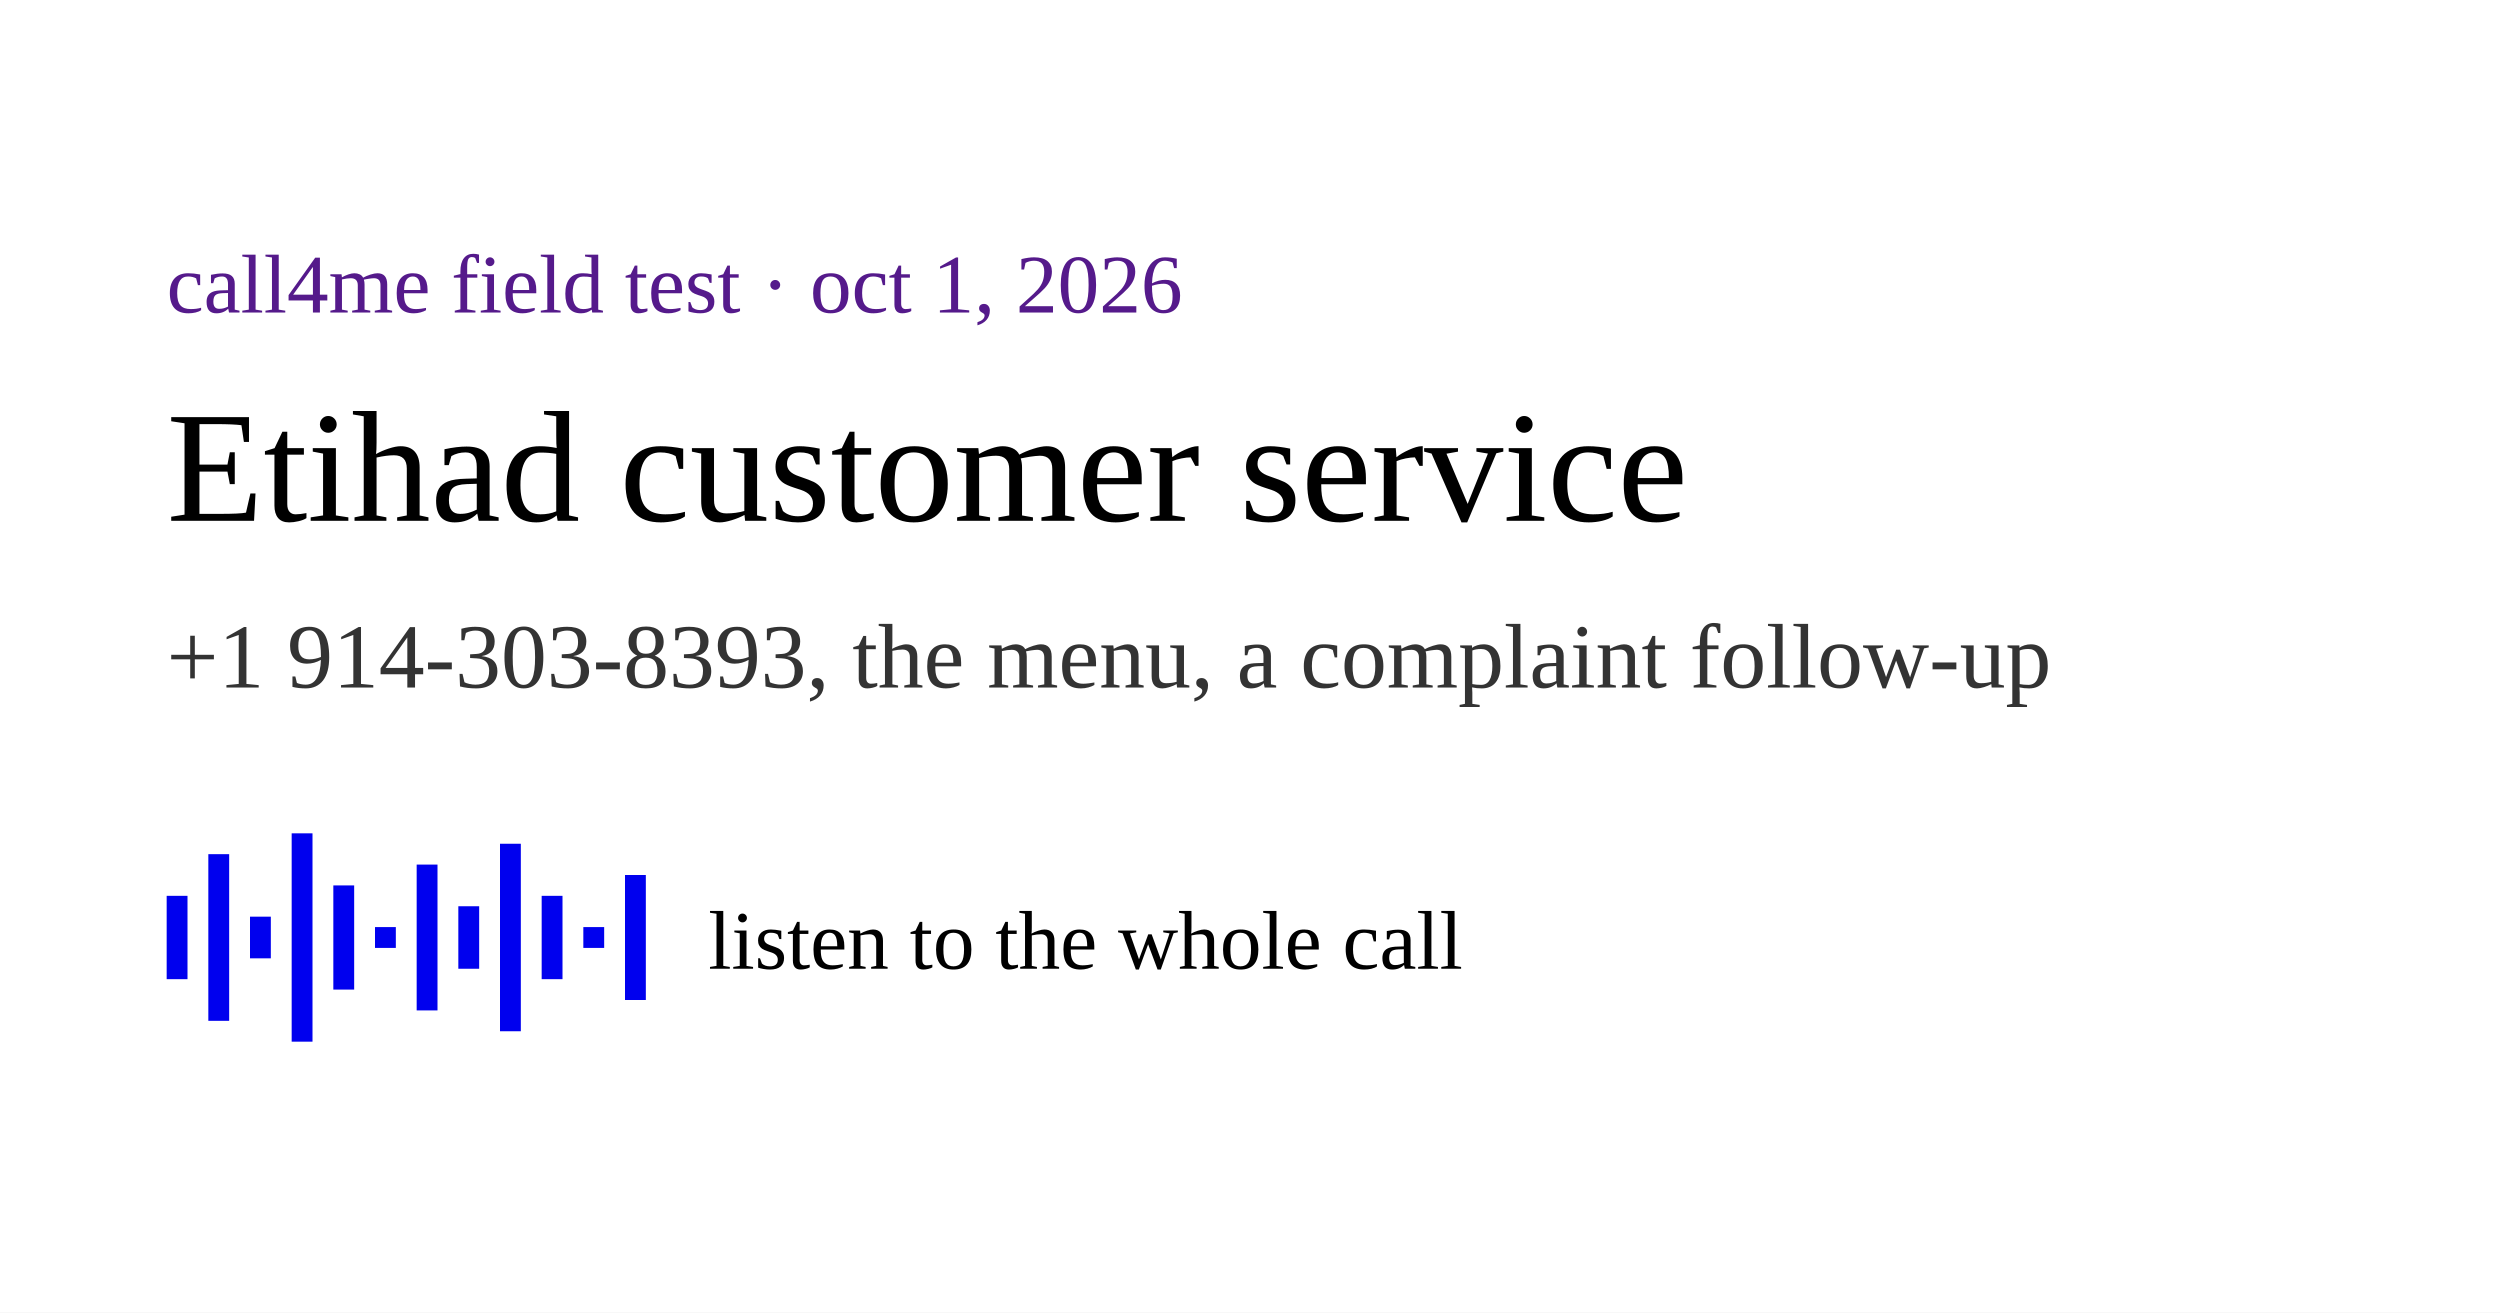
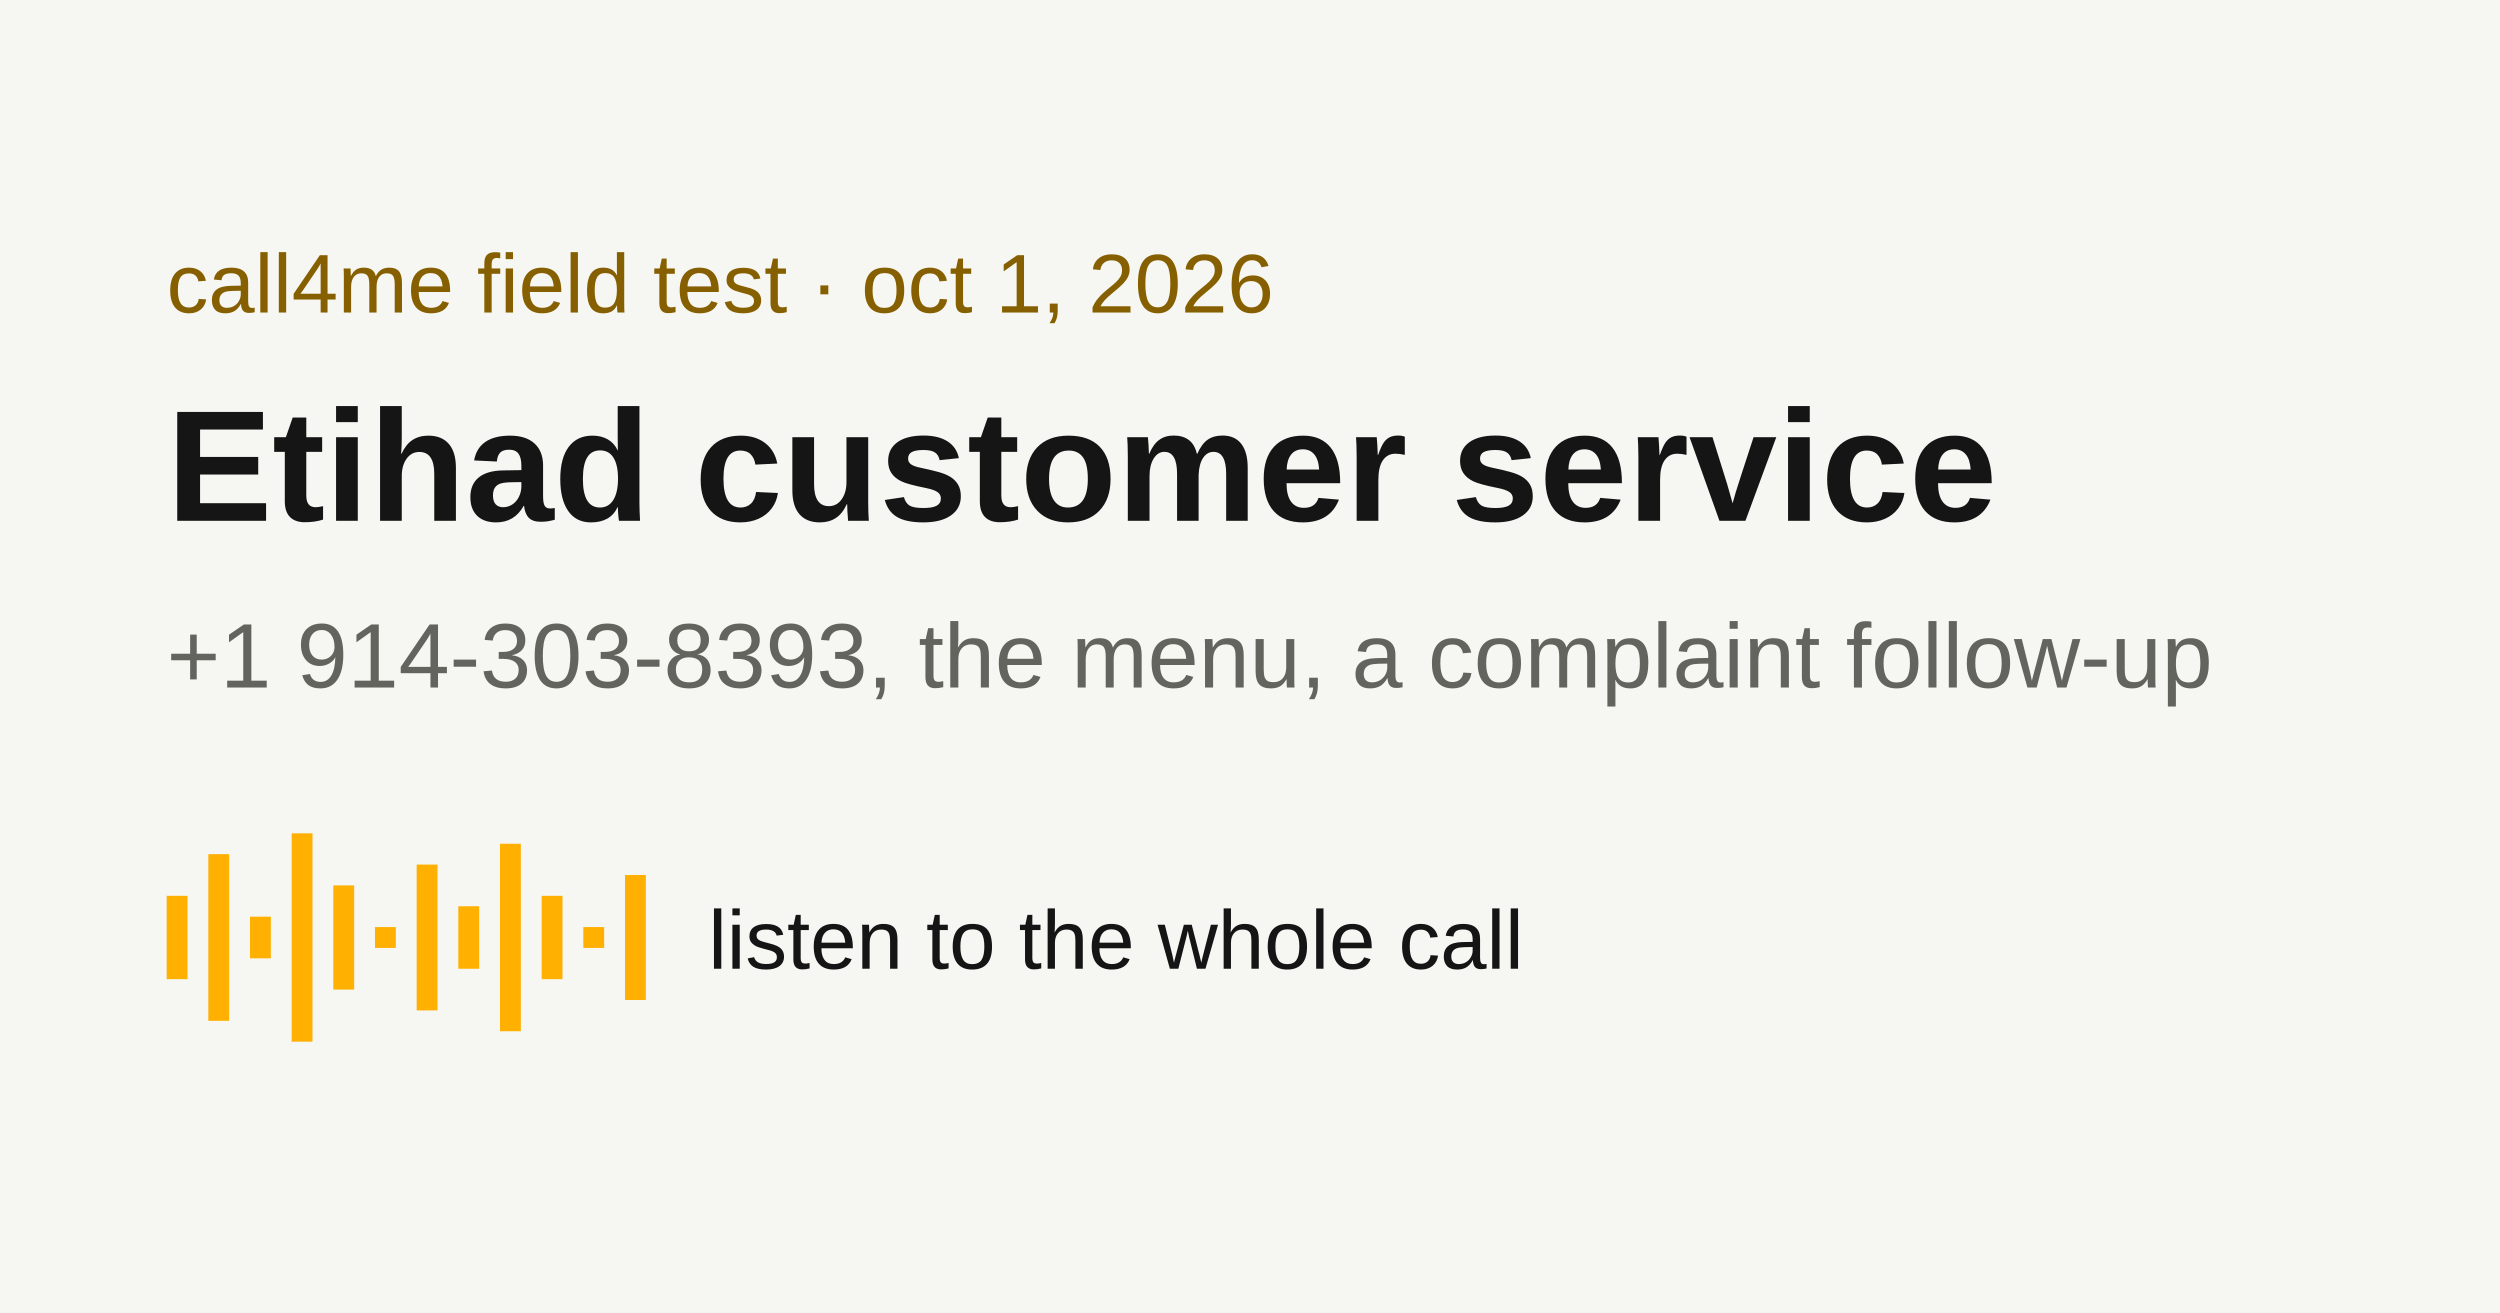
<svg xmlns="http://www.w3.org/2000/svg" width="1200" height="630" viewBox="0 0 1200 630">
-   <rect width="1200" height="630" fill="#ffffff" />
-   <text x="80" y="150" font-family="Times New Roman, Times, serif" font-size="40" fill="#551a8b">call4me field test · oct 1, 2026</text>
-   <text x="80" y="250" font-family="Times New Roman, Times, serif" font-size="76" fill="#000000">Etihad customer service</text>
-   <text x="80" y="330" font-family="Times New Roman, Times, serif" font-size="44" fill="#333333">+1 914-303-8393, the menu, a complaint follow-up</text>
-   <g fill="#0000ee">
+   <rect width="1200" height="630" fill="#f6f6f2" />
+   <text x="80" y="150" font-family="Arial, Helvetica, sans-serif" fill="#866000" font-size="40">call4me field test · oct 1, 2026</text>
+   <text x="80" y="250" font-family="Arial, Helvetica, sans-serif" fill="#151515" font-weight="700" font-size="76">Etihad customer service</text>
+   <text x="80" y="330" font-family="Arial, Helvetica, sans-serif" fill="#64645f" font-size="44">+1 914-303-8393, the menu, a complaint follow-up</text>
+   <g fill="#ffb000">
    <rect x="80" y="430" width="10" height="40" />
    <rect x="100" y="410" width="10" height="80" />
    <rect x="120" y="440" width="10" height="20" />
    <rect x="140" y="400" width="10" height="100" />
    <rect x="160" y="425" width="10" height="50" />
    <rect x="180" y="445" width="10" height="10" />
    <rect x="200" y="415" width="10" height="70" />
    <rect x="220" y="435" width="10" height="30" />
    <rect x="240" y="405" width="10" height="90" />
    <rect x="260" y="430" width="10" height="40" />
    <rect x="280" y="445" width="10" height="10" />
    <rect x="300" y="420" width="10" height="60" />
  </g>
-   <text x="340" y="465" font-family="Times New Roman, Times, serif" font-size="40" fill="#000000">listen to the whole call</text>
+   <text x="340" y="465" font-family="Arial, Helvetica, sans-serif" fill="#151515" font-size="40">listen to the whole call</text>
</svg>
